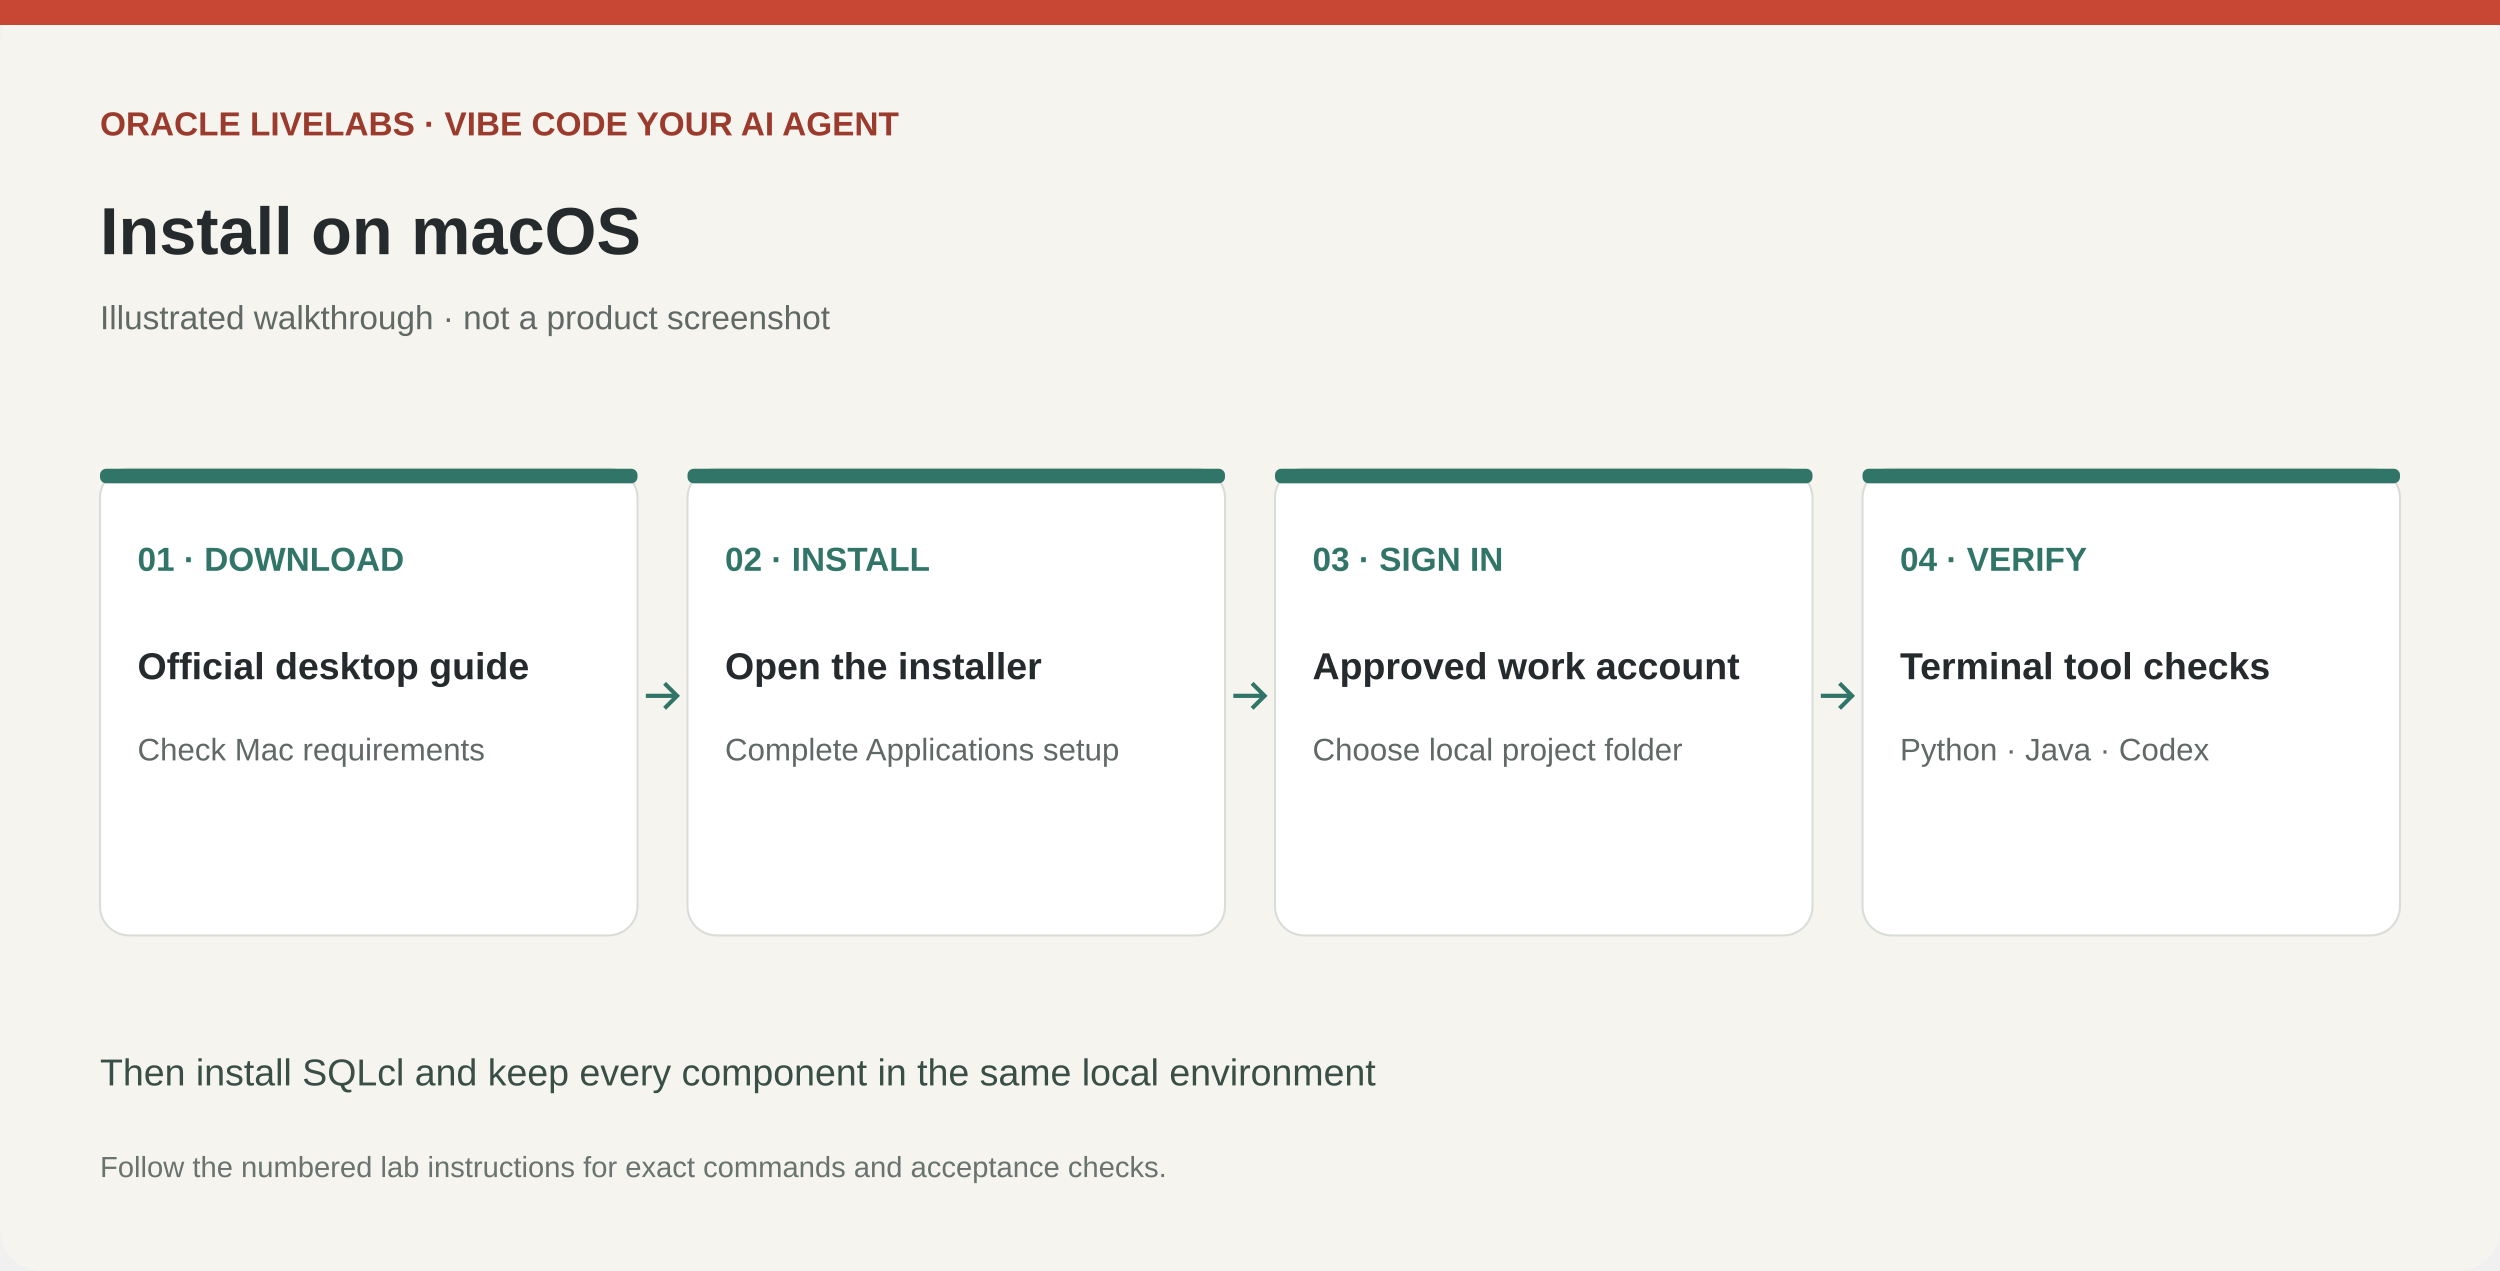
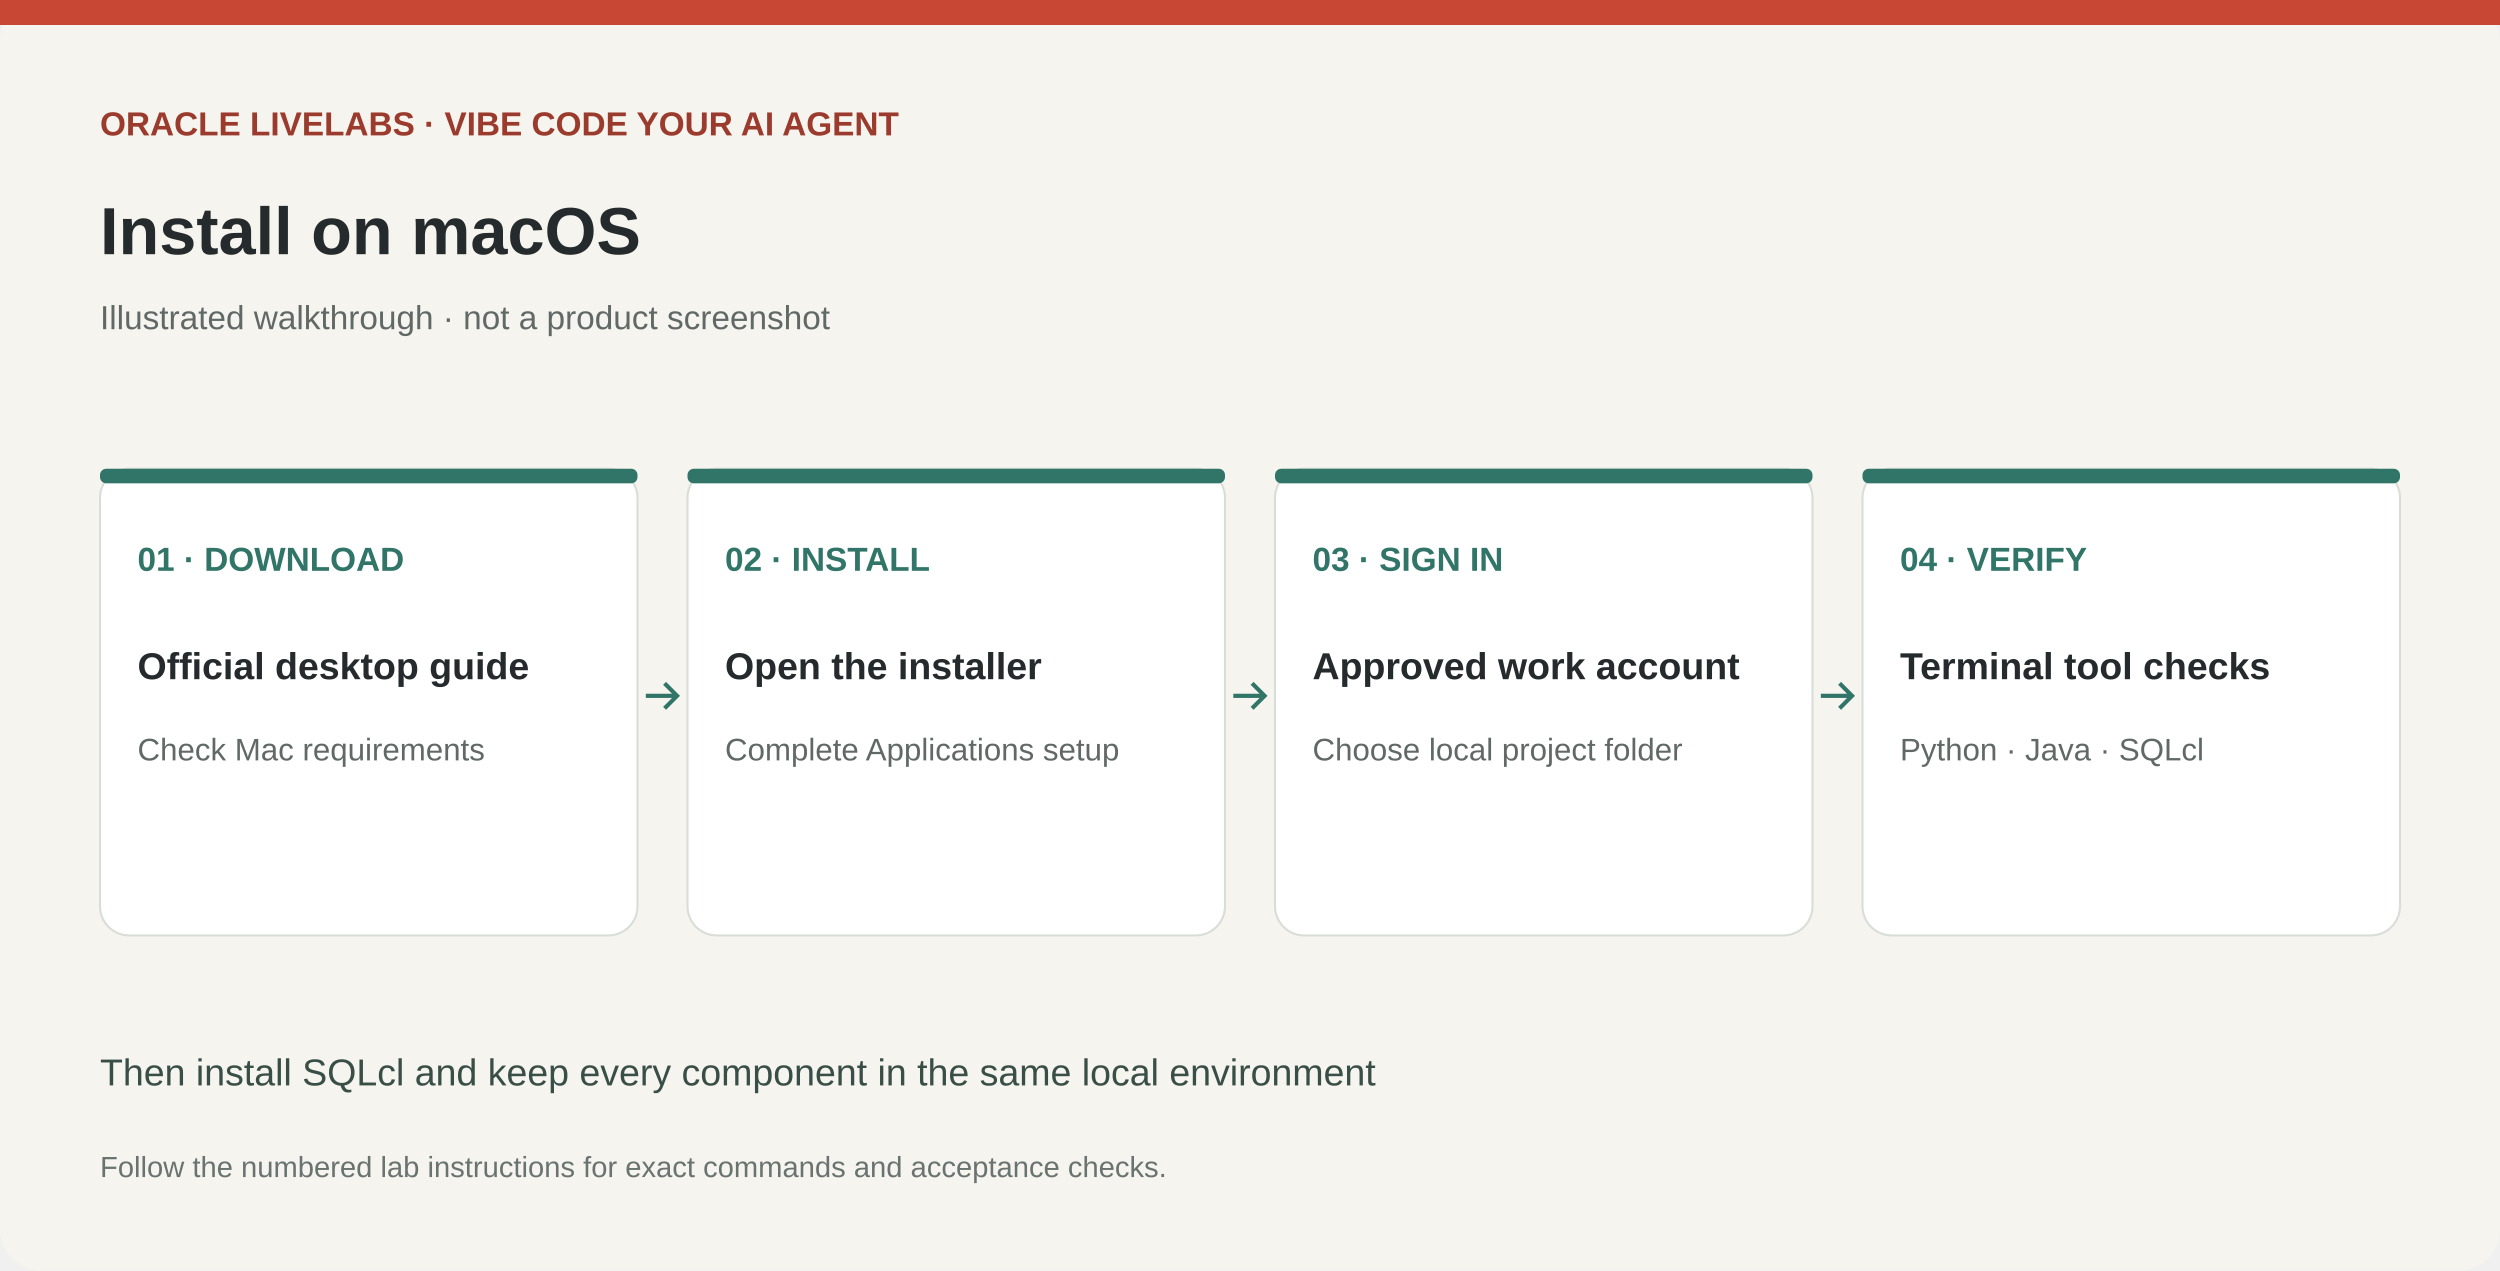
<svg xmlns="http://www.w3.org/2000/svg" width="1200" height="610" viewBox="0 0 1200 610" role="img" aria-labelledby="title desc">
  <rect width="1200" height="610" rx="20" fill="#f6f4ef" />
  <rect width="1200" height="12" fill="#c74634" />
  <g font-family="Arial, Helvetica, sans-serif">
    <text x="48" y="65" font-size="16" font-weight="bold" fill="#9b3b2d">ORACLE LIVELABS · VIBE CODE YOUR AI AGENT</text>
    <text x="48" y="122" font-size="32" font-weight="bold" fill="#252b2d">Install on macOS</text>
    <text x="48" y="158" font-size="16" fill="#606966">Illustrated walkthrough · not a product screenshot</text>
    <rect x="48" y="225" width="258" height="224" rx="14" fill="white" stroke="#d9ddd8" />
    <rect x="48" y="225" width="258" height="7" rx="3" fill="#317568" />
    <text x="66" y="274" font-size="16" font-weight="bold" fill="#317568">01 · DOWNLOAD</text>
    <text x="66" y="326" font-size="18" font-weight="bold" fill="#252b2d">Official desktop guide</text>
    <text x="66" y="365" font-size="15" fill="#606966">Check Mac requirements</text>
    <path d="M310 334h15m-6-6 6 6-6 6" fill="none" stroke="#317568" stroke-width="2" />
    <rect x="330" y="225" width="258" height="224" rx="14" fill="white" stroke="#d9ddd8" />
    <rect x="330" y="225" width="258" height="7" rx="3" fill="#317568" />
    <text x="348" y="274" font-size="16" font-weight="bold" fill="#317568">02 · INSTALL</text>
    <text x="348" y="326" font-size="18" font-weight="bold" fill="#252b2d">Open the installer</text>
    <text x="348" y="365" font-size="15" fill="#606966">Complete Applications setup</text>
    <path d="M592 334h15m-6-6 6 6-6 6" fill="none" stroke="#317568" stroke-width="2" />
    <rect x="612" y="225" width="258" height="224" rx="14" fill="white" stroke="#d9ddd8" />
    <rect x="612" y="225" width="258" height="7" rx="3" fill="#317568" />
    <text x="630" y="274" font-size="16" font-weight="bold" fill="#317568">03 · SIGN IN</text>
    <text x="630" y="326" font-size="18" font-weight="bold" fill="#252b2d">Approved work account</text>
    <text x="630" y="365" font-size="15" fill="#606966">Choose local project folder</text>
    <path d="M874 334h15m-6-6 6 6-6 6" fill="none" stroke="#317568" stroke-width="2" />
    <rect x="894" y="225" width="258" height="224" rx="14" fill="white" stroke="#d9ddd8" />
    <rect x="894" y="225" width="258" height="7" rx="3" fill="#317568" />
    <text x="912" y="274" font-size="16" font-weight="bold" fill="#317568">04 · VERIFY</text>
    <text x="912" y="326" font-size="18" font-weight="bold" fill="#252b2d">Terminal tool checks</text>
-     <text x="912" y="365" font-size="15" fill="#606966">Python · Java · Codex</text>
+     <text x="912" y="365" font-size="15" fill="#606966">Python · Java · SQLcl</text>
    <text x="48" y="521" font-size="18" fill="#384e46">Then install SQLcl and keep every component in the same local environment</text>
    <text x="48" y="565" font-size="14" fill="#69736f">Follow the numbered lab instructions for exact commands and acceptance checks.</text>
  </g>
</svg>
